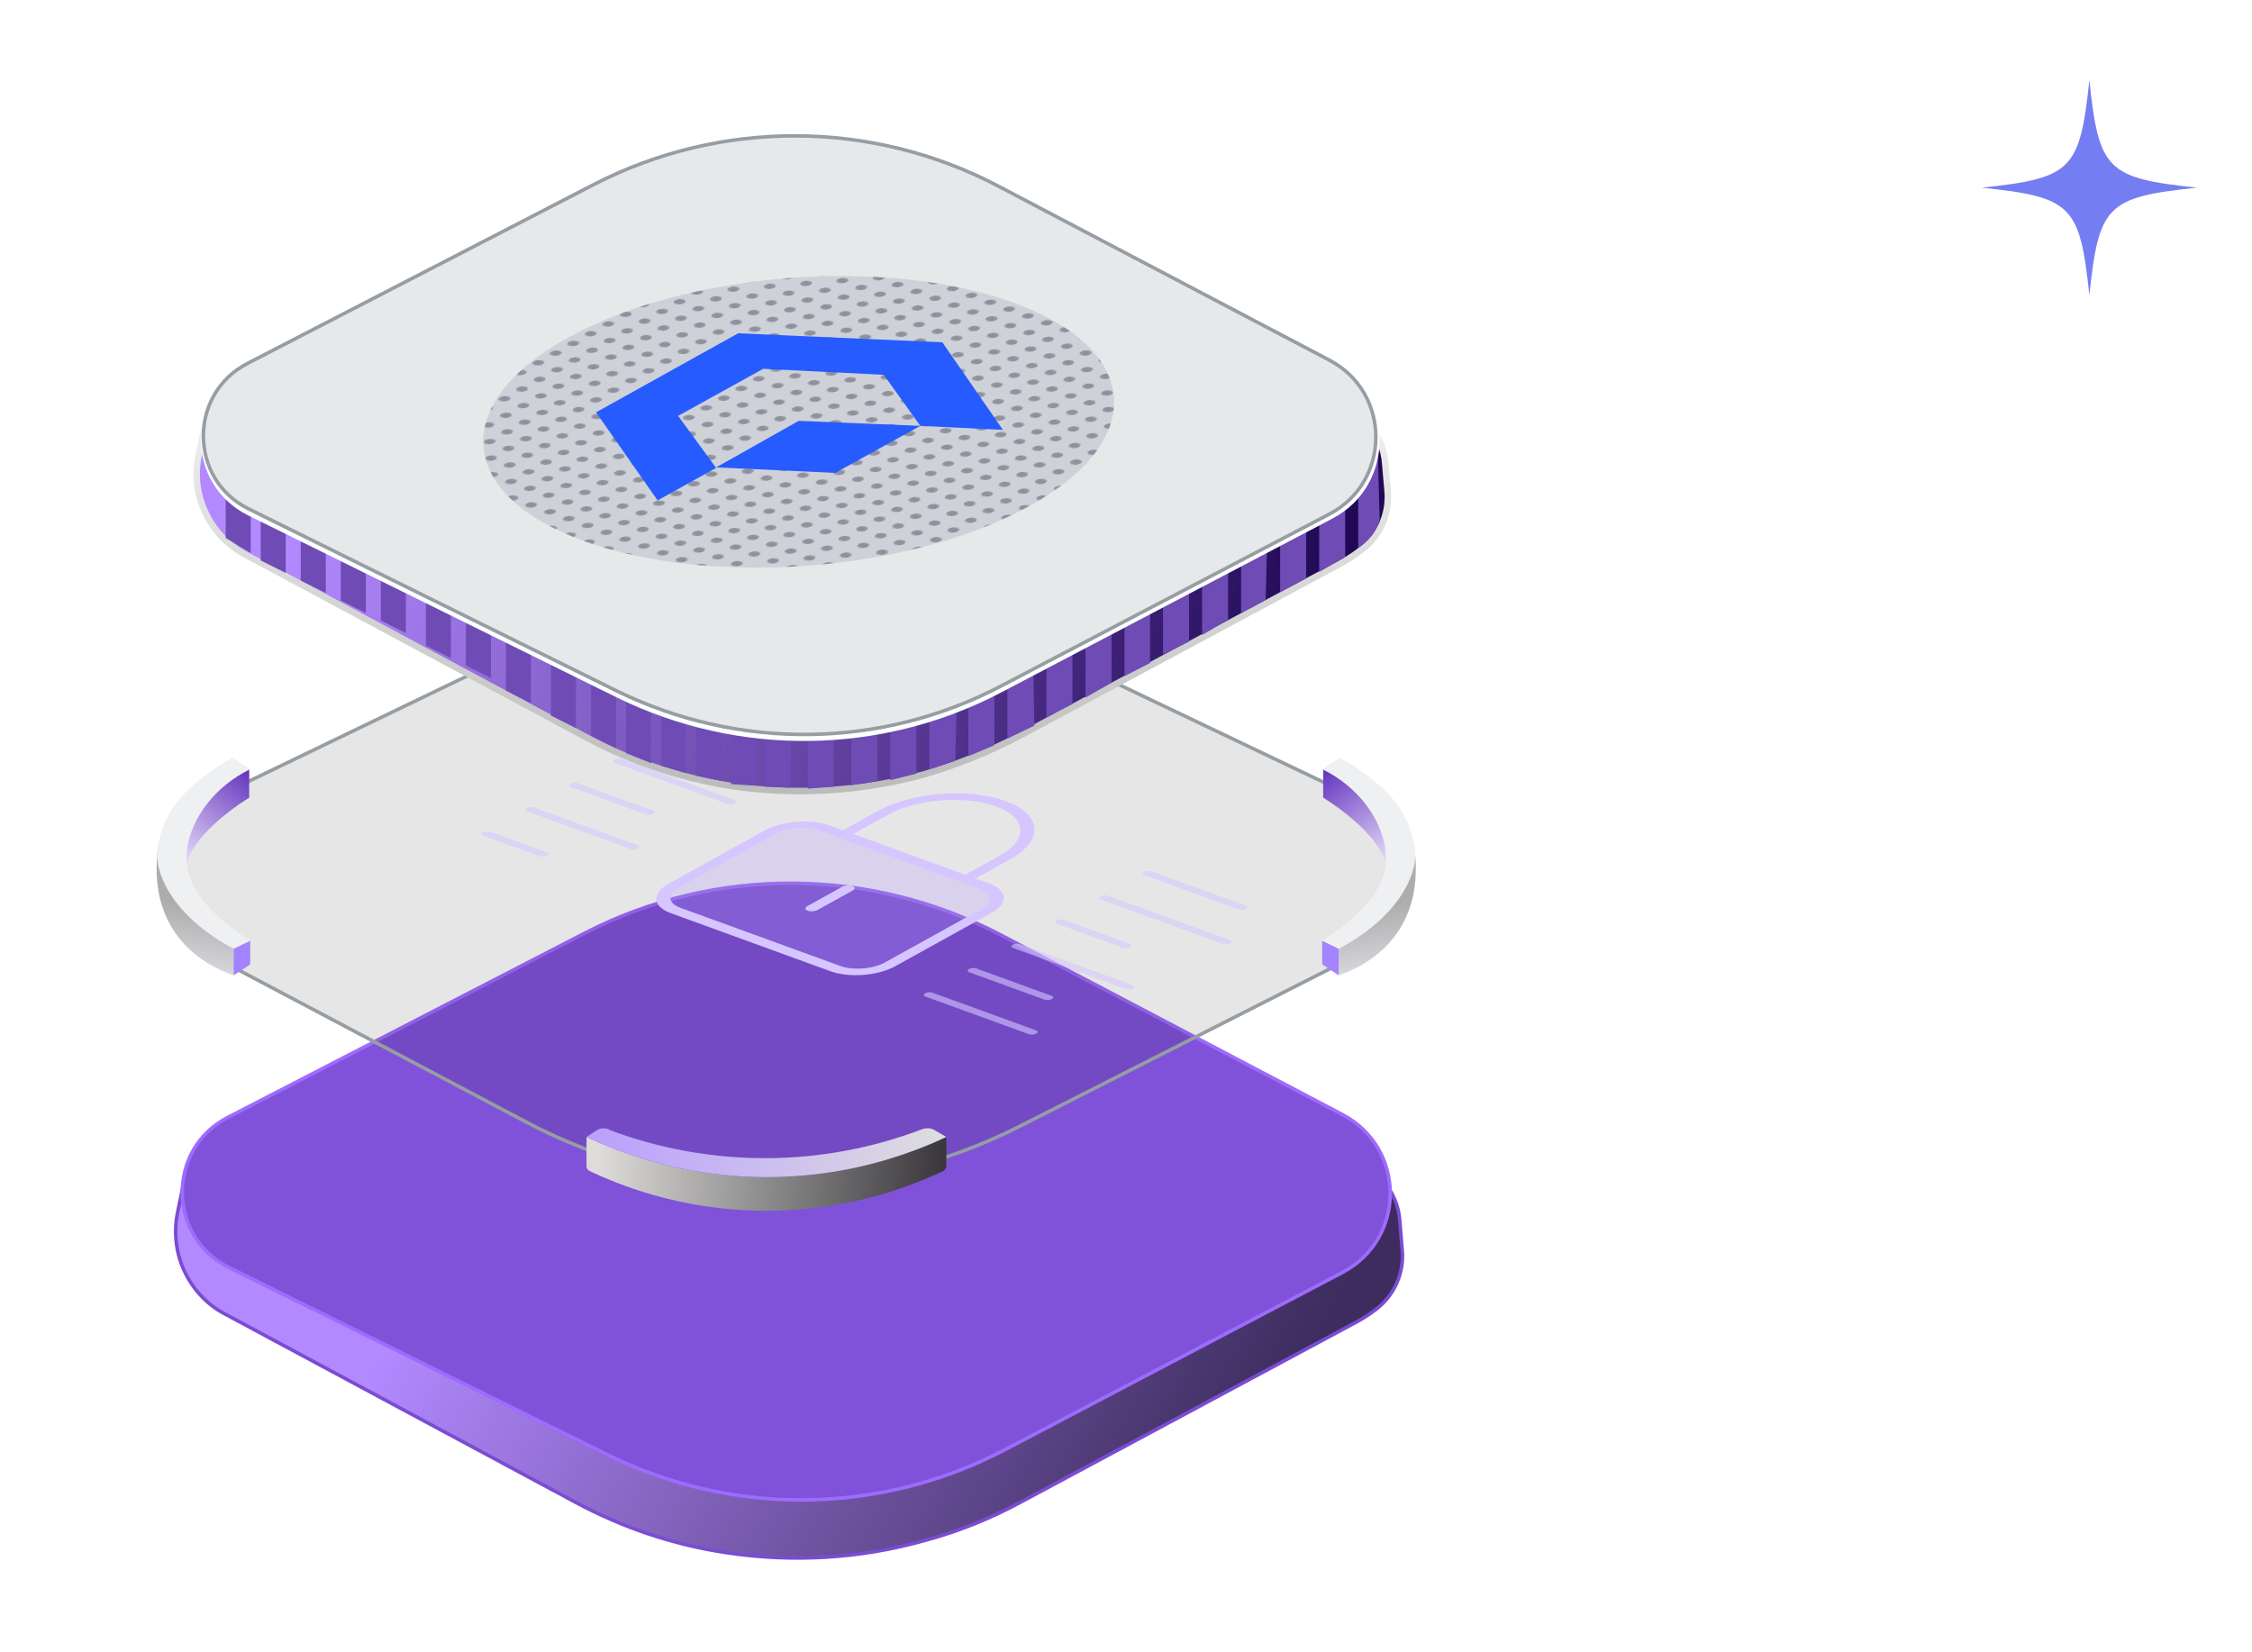
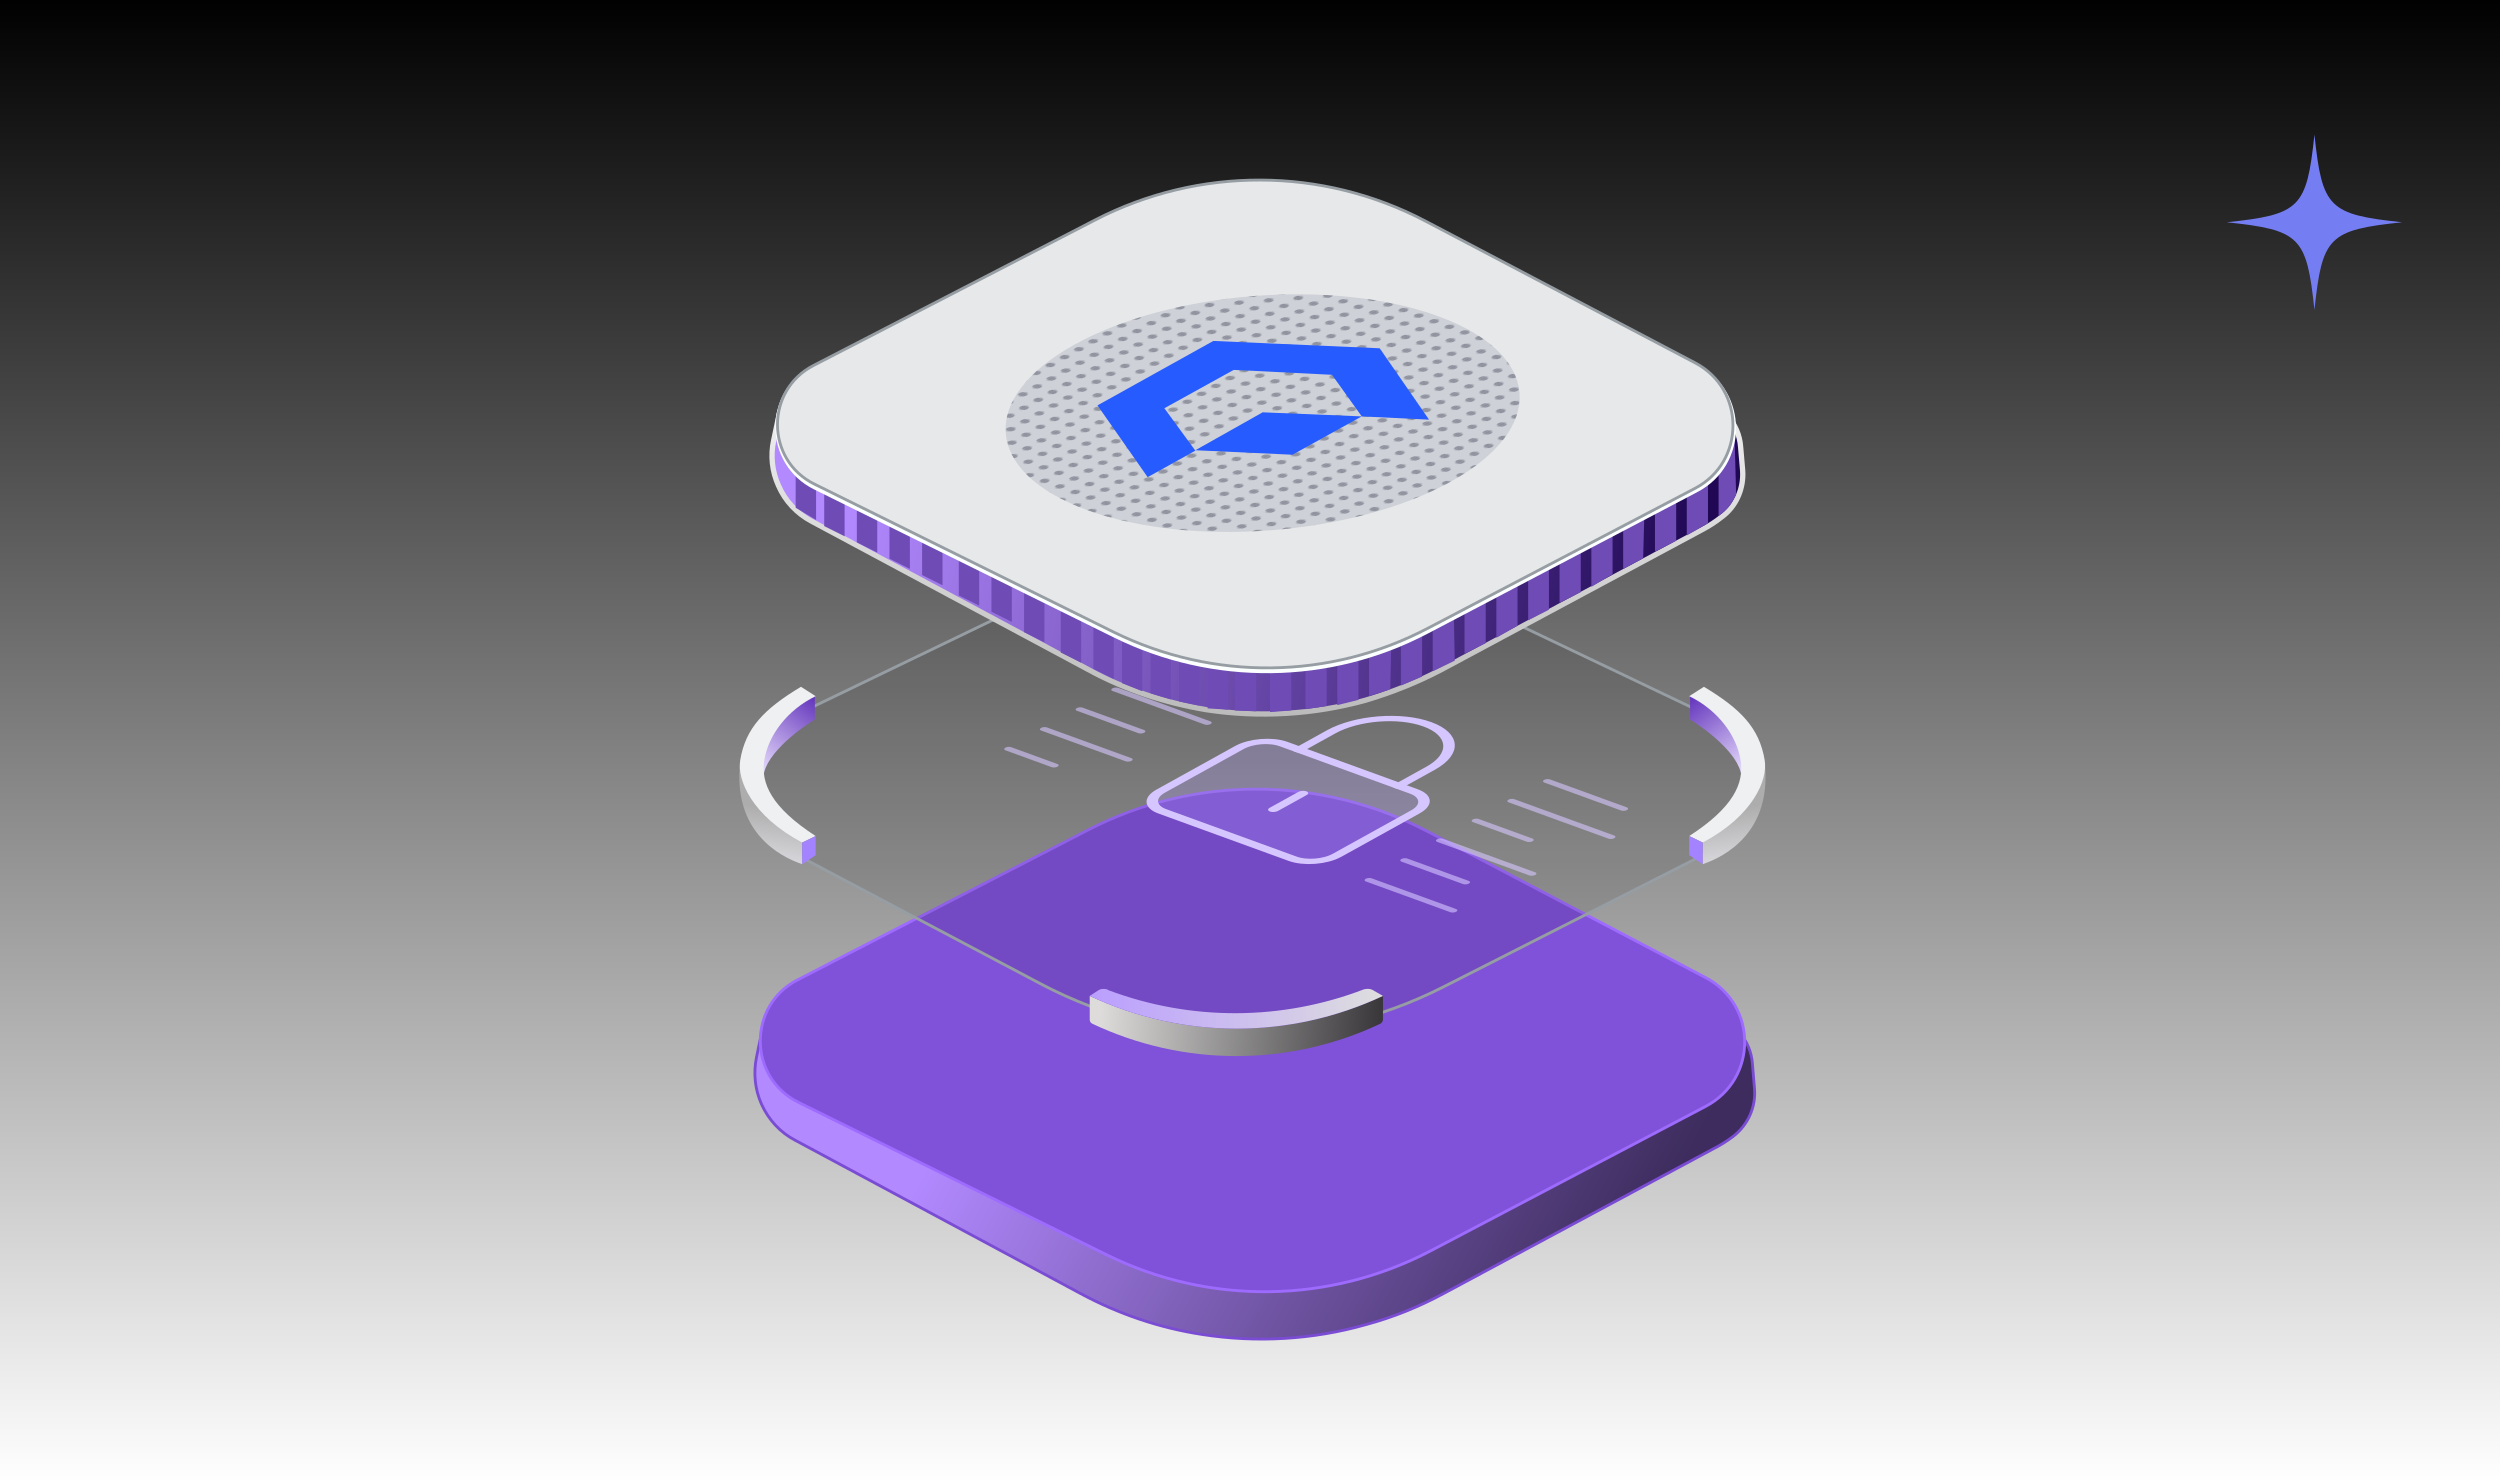
- <svg xmlns="http://www.w3.org/2000/svg" width="450" height="330" viewBox="0 0 450 330" fill="none" role="img" aria-label="Privileged Access Management layers">
+ <svg xmlns="http://www.w3.org/2000/svg" width="613" height="363" viewBox="0 0 613 363" fill="none" role="img" aria-label="Privileged Access Management layers">
  <style>@keyframes f{0%,100%{transform:translateY(0)}50%{transform:translateY(-7px)}}@keyframes p{0%,100%{opacity:.55}50%{opacity:1}}@keyframes t{0%,100%{opacity:.35;transform:scale(.8)}50%{opacity:1;transform:scale(1)}}.fl{animation:f 5s ease-in-out infinite}.pu{animation:p 3.5s ease-in-out infinite}.tw{transform-box:fill-box;transform-origin:center;animation:t 3s ease-in-out infinite}.d1{animation-delay:-1s}.d2{animation-delay:-2s}@media (prefers-reduced-motion:reduce){*{animation:none!important}}</style>
  <defs>
    <linearGradient id="as" x1="45.6" y1="57" x2="247.5" y2="96.4" gradientUnits="userSpaceOnUse">
      <stop stop-color="#B289FF" />
      <stop offset="1" stop-color="#200854" />
    </linearGradient>
    <linearGradient id="ak" x1="0" y1="43.5" x2="0" y2="144.1" gradientUnits="userSpaceOnUse">
      <stop stop-color="#fff" />
      <stop offset="1" stop-color="#BABABA" />
    </linearGradient>
    <linearGradient id="b0" x1="103.5" y1="28.1" x2="245.1" y2="107" gradientUnits="userSpaceOnUse">
      <stop stop-color="#B289FF" />
      <stop offset="1" stop-color="#3D2C5D" />
    </linearGradient>
    <linearGradient id="l0" x1="18.6" y1="3.4" x2="4.9" y2="21.7" gradientUnits="userSpaceOnUse">
      <stop stop-color="#6739BE" />
      <stop offset="1" stop-color="#ECE3FF" />
    </linearGradient>
    <linearGradient id="l1" x1="9.8" y1="30.2" x2="7.7" y2="43.5" gradientUnits="userSpaceOnUse">
      <stop stop-color="#ADADAD" />
      <stop offset="1" stop-color="#DBDADF" />
    </linearGradient>
    <linearGradient id="f0" x1="2.3" y1="9.5" x2="71.9" y2="13.7" gradientUnits="userSpaceOnUse">
      <stop stop-color="#DDDCDA" />
      <stop offset="1" stop-color="#373538" />
    </linearGradient>
    <linearGradient id="f1" x1="0" y1="0" x2="71.9" y2="0" gradientUnits="userSpaceOnUse">
      <stop stop-color="#BA9EFF" />
      <stop offset="1" stop-color="#DEDEDE" />
    </linearGradient>
    <pattern id="dots" width="4" height="4" patternUnits="userSpaceOnUse">
      <circle cx="2" cy="2" r=".9" fill="#8E919C" />
    </pattern>
+     <linearGradient id="bg" x1="0" y1="0" x2="0" y2="1">
+       <stop stop-color="#000" />
+       <stop offset="1" stop-color="#000" stop-opacity="0" />
+     </linearGradient>
  </defs>
-   <g transform="translate(10.7 16)">
+   <rect width="613" height="363" fill="url(#bg)" />
+   <g transform="translate(160.7 33)">
    <g transform="translate(5.2 149)">
      <path d="M19.6 77.2L21.1 70C21.1 69.9 21.2 69.8 21.3 69.8L118.9 49.1C132.6 46.3 146.8 46.1 160.5 48.8L253.1 66.9C259 68 263.4 72.9 263.8 78.9L264.3 84.9C264.7 89.4 262.7 93.9 259 96.7C257.4 97.9 255.8 98.9 254 99.8L188.2 135.1C182.1 138.4 175.7 141 169 142.8C156 146.5 142.2 147.3 128.8 145.2C118.4 143.6 108.4 140.2 99.1 135.2L29.1 97.6C25.4 95.7 22.5 92.5 20.8 88.7C19.2 85.1 18.8 81.1 19.6 77.2Z" fill="url(#b0)" stroke="#7A4CD3" stroke-width=".7" />
      <path d="M100.9 21.5C127 8 158.1 8.2 184.2 21.9L252.3 57.7C265.1 64.4 265.1 82.6 252.3 89.3L184.9 124.7C160.1 137.7 130.6 138.1 105.5 125.7L29.9 88.3C17.5 82.2 17.4 64.6 29.6 58.3L100.9 21.5Z" fill="#8052D9" stroke="#9E6BFF" stroke-width=".7" />
    </g>
    <g transform="translate(25.4 97.9)">
      <path d="M82.5 9C106.3 -2.5 134.1 -2.6 157.9 8.8L231.5 43.9C246 50.8 246.2 71.2 232 78.5L167.6 111.2C136.6 126.9 99.9 126.6 69.2 110.4L11.3 79.8C-3.6 71.9 -3.2 50.4 12 43L82.5 9Z" fill="#000" fill-opacity=".1" stroke="#969DA3" stroke-width=".7" />
    </g>
    <g class="pu" transform="matrix(.94 .342 -.875 .485 158 130)" stroke="#D6C6FF" stroke-width="2.2" stroke-linecap="round" stroke-linejoin="round">
      <rect x="14" y="26" width="46" height="34" rx="6" fill="#B79BFF" fill-opacity=".25" />
      <path d="M24 26V17a13 13 0 0 1 26 0v9" />
      <path d="M37 39v8" />
      <g stroke-width="1.6" stroke-opacity=".6">
        <path d="M-22 8h22M-22 18h14M-22 28h24M-22 38h16M-22 48h22M-22 58h12M72 8h20M72 18h26M72 28h14M72 38h24M72 48h16M72 58h22" />
      </g>
    </g>
    <g transform="translate(20.6 135.4)">
      <path d="M18.5 8V2.3L16.7 2L14.8 1.5C13.8 2.1 11.2 4.1 8.1 7.2C4.9 10.3 4.6 17.9 4.8 21.2C5.4 24.1 6.5 28.4 5.9 22.9C5.4 17.4 14.1 10.7 18.5 8Z" fill="url(#l0)" />
      <path d="M15.4 43.5V38.2L4.4 23C3.1 21.3 2.3 18.7 0.2 18.5C-1.7 35.5 9.8 41.6 15.4 43.5Z" fill="url(#l1)" />
      <path d="M18.7 2.3C11.7 5.7 7.1 11.9 6.1 18C5.2 23.7 7.9 29.6 18.7 36.6L15.4 38.2C3 31.6 -0.6 22.8 0.2 18C1.5 10.1 6.1 5.4 15.1 0L18.7 2.3Z" fill="#EFF0F2" />
      <path d="M15.4 38.2L18.7 36.6V41.3L15.4 43.5V38.2Z" fill="#A383FF" />
    </g>
    <g transform="translate(272.2 135.4) scale(-1 1)">
      <path d="M18.5 8V2.3L16.7 2L14.8 1.5C13.8 2.1 11.2 4.1 8.1 7.2C4.9 10.3 4.6 17.9 4.8 21.2C5.4 24.1 6.5 28.4 5.9 22.9C5.4 17.4 14.1 10.7 18.5 8Z" fill="url(#l0)" />
      <path d="M15.4 43.5V38.2L4.4 23C3.1 21.3 2.3 18.7 0.2 18.5C-1.7 35.5 9.8 41.6 15.4 43.5Z" fill="url(#l1)" />
      <path d="M18.7 2.3C11.7 5.7 7.1 11.9 6.1 18C5.2 23.7 7.9 29.6 18.7 36.6L15.4 38.2C3 31.6 -0.6 22.8 0.2 18C1.5 10.1 6.1 5.4 15.1 0L18.7 2.3Z" fill="#EFF0F2" />
      <path d="M15.4 38.2L18.7 36.6V41.3L15.4 43.5V38.2Z" fill="#A383FF" />
    </g>
    <g transform="translate(106.5 209.2)">
      <path d="M0 2C22.8 12.7 49.1 12.7 71.9 2V7.8C71.9 8.2 71.6 8.6 71.3 8.8C48.9 19.4 23 19.4 0.6 8.8C0.2 8.6 0 8.2 0 7.8V2Z" fill="url(#f0)" />
      <path d="M2 0.7C2.7 0.2 3.5 0.2 4.3 0.4L4.6 0.6C24.8 8.2 47.1 8.1 67.2 0.4C67.9 0.2 68.7 0.2 69.3 0.5L71.9 2C49.1 12.7 22.8 12.7 0 2L2 0.7Z" fill="url(#f1)" />
    </g>
    <g class="fl">
      <g transform="translate(8.7 0)">
        <path d="M20.3 75L21.8 67.9C21.8 67.8 21.9 67.7 22 67.7L116.8 47.7C130.1 44.9 143.8 44.8 157.1 47.4L247 64.9C252.7 66 257 70.8 257.4 76.6L257.9 82.4C258.2 86.8 256.3 91.2 252.7 93.8C251.2 95 249.6 96 247.9 96.9L184 131.2C178.1 134.3 171.8 136.8 165.4 138.7C152.7 142.2 139.3 143 126.3 141C116.2 139.3 106.5 136.1 97.5 131.2L29.6 94.8C26 92.9 23.1 89.8 21.5 86.1C19.9 82.6 19.5 78.7 20.3 75Z" fill="url(#as)" stroke="url(#ak)" stroke-width="1.3" />
        <g fill="#6F4BB5">
          <path d="M133.4 131.6H138.6V141.4L133.4 141.2Z" />
          <path d="M126.7 130H131.7V141L126.7 140.7Z" />
          <path d="M119.7 128H124.7V140L119.7 139Z" />
          <path d="M112.7 126H117.7V138.5L112.7 137Z" />
          <path d="M105.7 124H110.7V136.5L105.7 134.5Z" />
          <path d="M98.7 121H103.7V133.5L98.7 131Z" />
          <path d="M90.7 117H95.7V129.5L90.7 127Z" />
          <path d="M81.7 112H86.7V124.5L81.7 122Z" />
          <path d="M73.7 107H78.7V119.5L73.7 117Z" />
          <path d="M65.7 103H70.7V115.5L65.7 113Z" />
          <path d="M56.7 98H61.7V110.5L56.7 108Z" />
          <path d="M48.7 94H53.7V106.5L48.7 104Z" />
          <path d="M40.7 90H45.7V102.5L40.7 100Z" />
          <path d="M32.7 86H37.7V98.5L32.7 96Z" />
          <path d="M25.7 82H30.7V94.5L25.7 91.5Z" />
          <path d="M142 131.6H147.2V141.2L142 141.6Z" />
          <path d="M150.7 130.8H155.9V140.1L150.7 140.9Z" />
          <path d="M158.5 130.3L163.7 129V138.6L158.5 139.9Z" />
          <path d="M166.3 127.3L171.7 126.4L171.5 136L166.3 137.7Z" />
          <path d="M174.1 123H179.3V132.9L174.1 135.1Z" />
          <path d="M181.9 118.6H187.1L187.3 129L181.9 131.6Z" />
          <path d="M189.7 114.3H194.9V124.7L189.7 127.3Z" />
          <path d="M197.5 110H202.7V120.4L197.5 123.4Z" />
          <path d="M205.3 105.7H210.4V116.5L205.3 119.1Z" />
          <path d="M213 101.3H218.2V112.2L213 114.8Z" />
          <path d="M220.8 97H226V107.8L220.8 110.9Z" />
          <path d="M228.6 92.7H233.8L233.5 103.9L228.6 106.5Z" />
          <path d="M236.4 88.3H241.6V99.6L236.4 102.3Z" />
          <path d="M244.2 84H249.4V95.3L244.2 98.3Z" />
          <path d="M252 73.6H255.9L256.3 88.3L255.4 90C254.9 90.9 254.2 91.7 253.4 92.4L252 93.5Z" />
        </g>
        <path d="M99.1 20.9C124.5 7.8 154.7 7.9 180 21.2L246.9 56.4C259.4 63 259.4 81 246.9 87.6L180.8 122.3C156.7 135 128 135.3 103.7 123.3L30.2 87C17.7 80.8 17.5 63 29.9 56.6L99.1 20.9Z" fill="#FCFFFF" />
        <path d="M99.2 20.9C124.6 7.8 154.8 7.9 180.1 21.2L246.3 56C258.6 62.5 258.6 80.2 246.3 86.7L180.8 121C156.7 133.7 128.1 134 103.7 122L30.3 85.7C18.3 79.8 18.2 62.7 30.1 56.6L99.2 20.9Z" fill="#E7E8EA" stroke="#969DA3" stroke-width=".7" />
        <g transform="matrix(.9397 .342 -.8746 .4848 137 27.7)">
          <circle cx="49.1" cy="49.1" r="49.1" fill="#CFD1D8" />
          <circle cx="49.1" cy="49.1" r="49.1" fill="url(#dots)" />
        </g>
        <g class="pu d1" fill="#265BFF">
          <path d="M123.7 77.5L112 84L99.7 66.4L128.1 50.6L168.9 52.4L181 69.9L164.5 69.1L157.2 58.9L133.1 57.7L116.1 67.1L123.7 77.5Z" />
          <path d="M123.7 77.4L147.5 78.5L164.5 69.1L140.2 68.1L123.7 77.4Z" />
        </g>
      </g>
    </g>
  </g>
-   <g transform="translate(396 16) scale(1.000)">
+   <g transform="translate(546 33) scale(1.000)">
    <path class="tw " d="M43 21.5C25 23.4 23.4 25 21.5 43C19.6 25 18 23.4 0 21.5C18 19.6 19.6 18 21.5 0C23.4 18 25 19.6 43 21.5Z" fill="#747EF2" />
  </g>
</svg>
